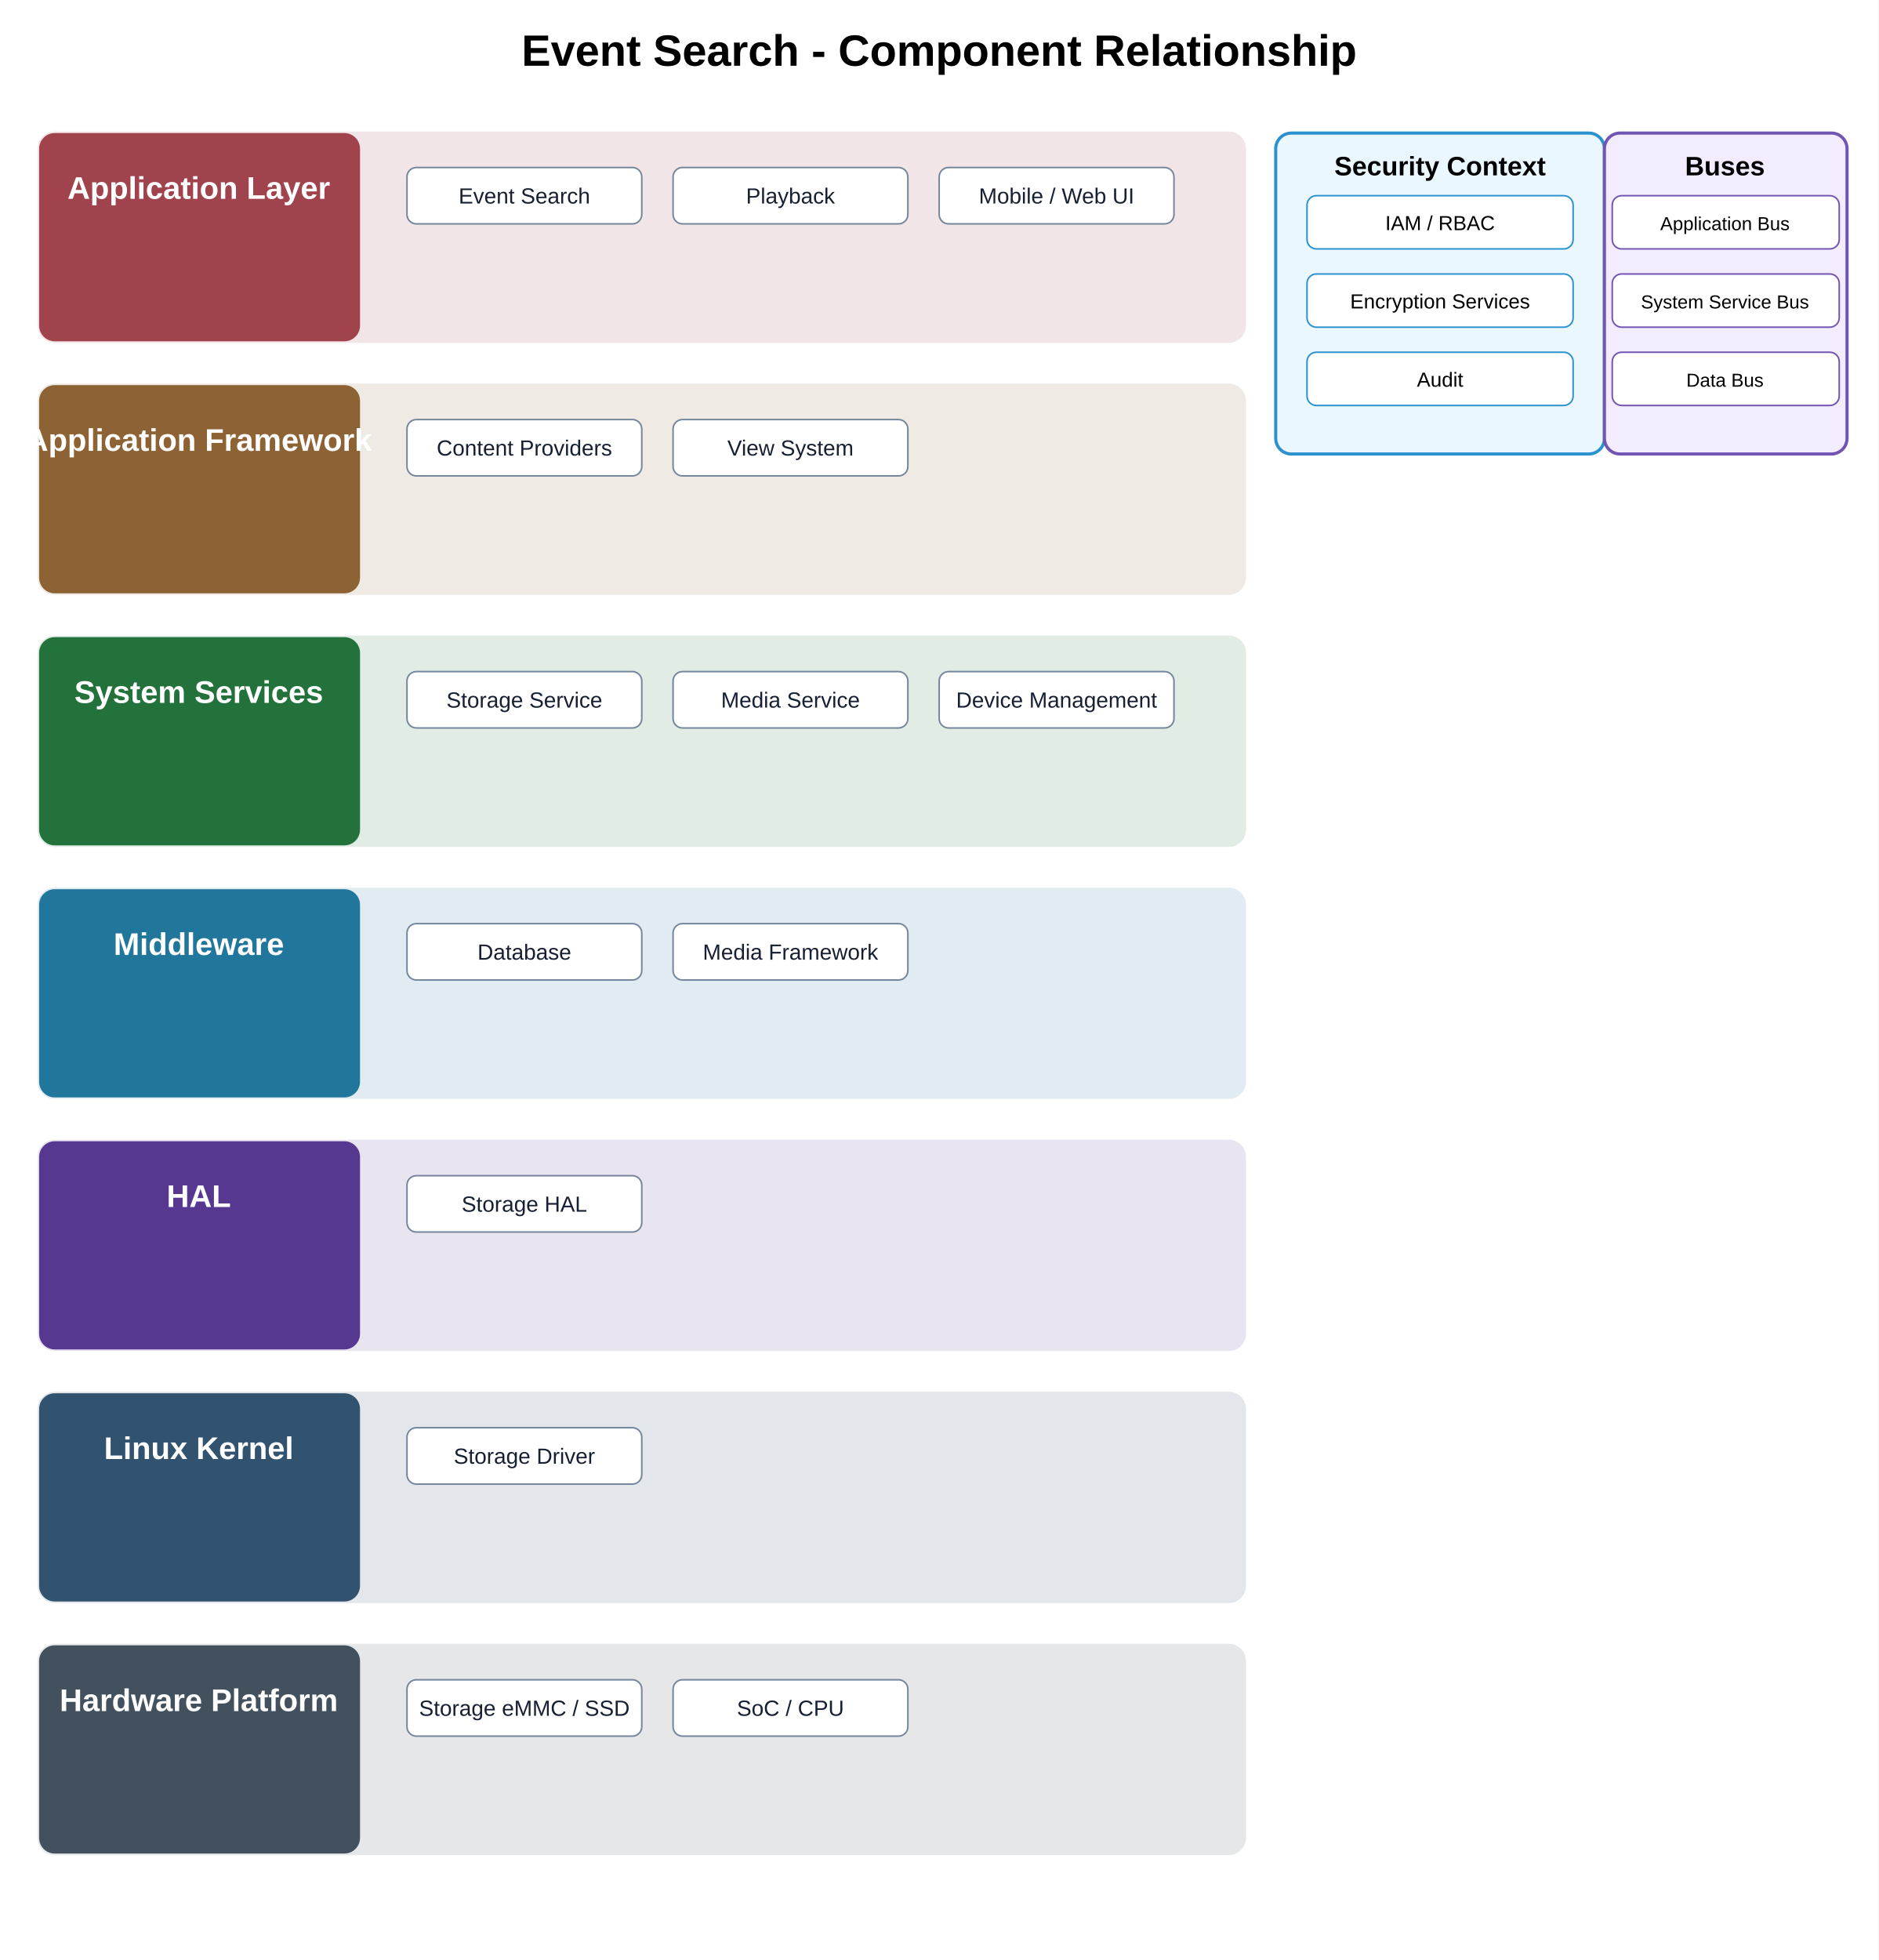
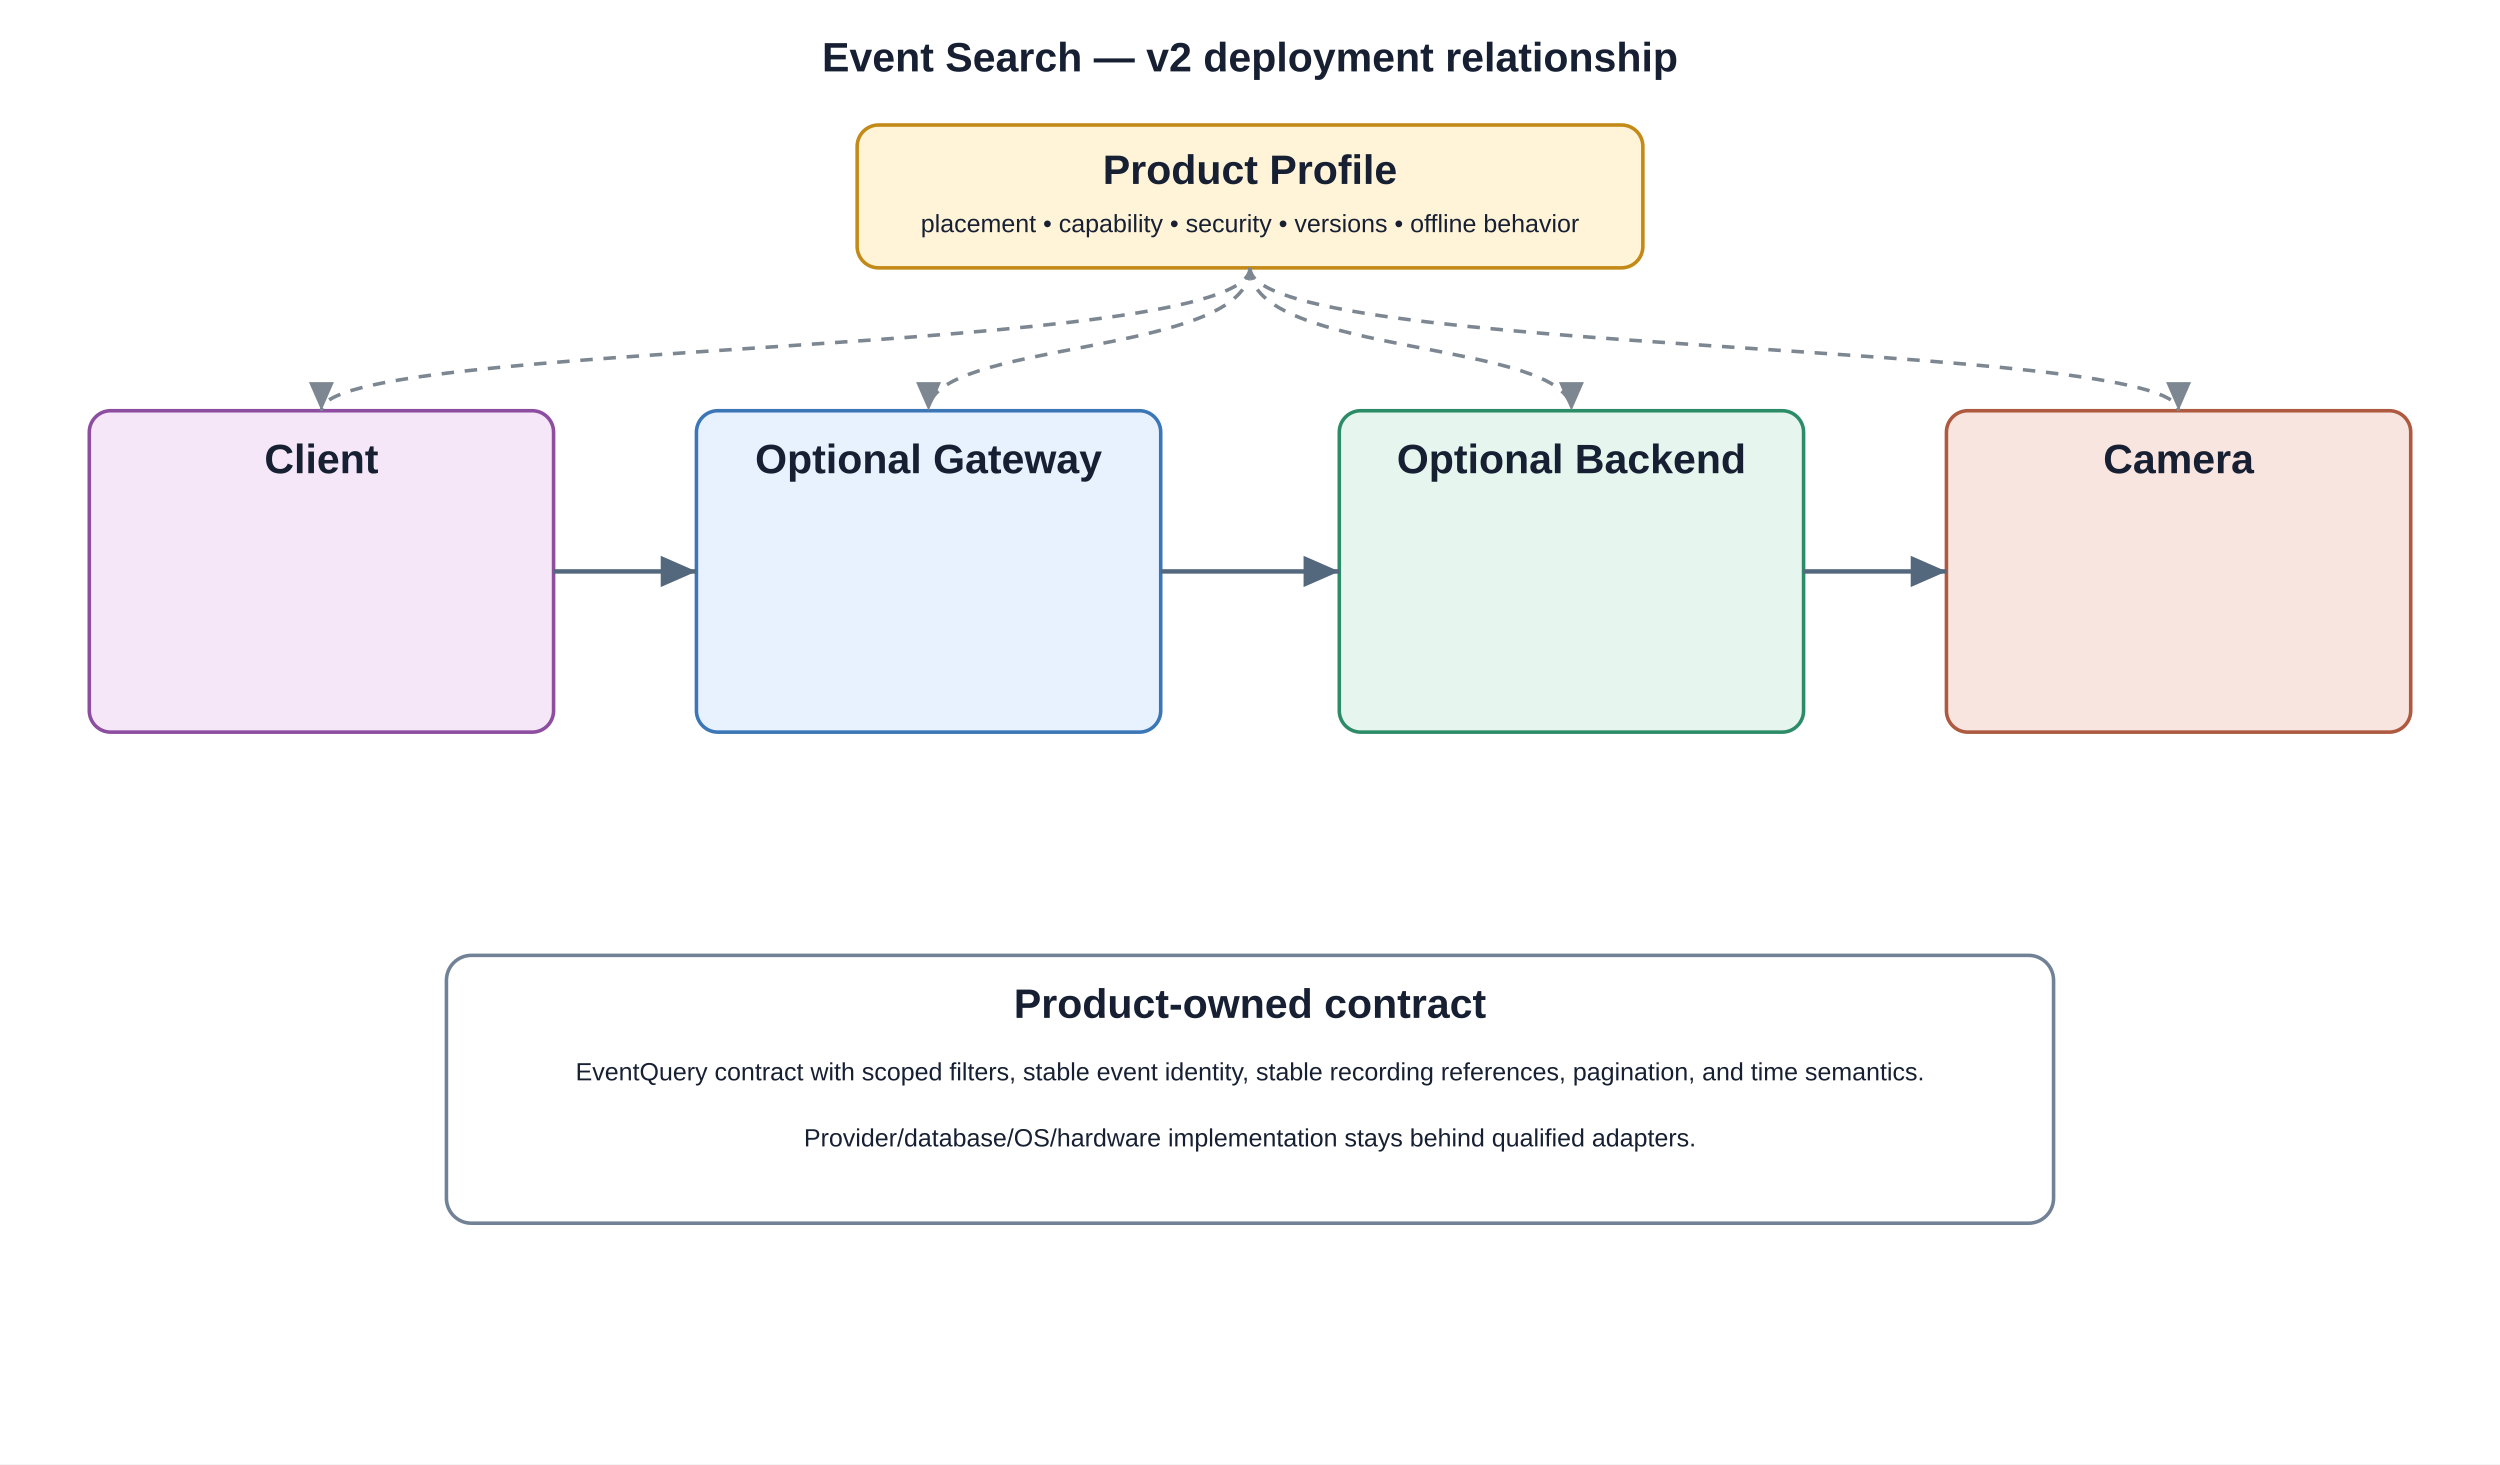
- <svg xmlns="http://www.w3.org/2000/svg" width="1200" height="1252" viewBox="0 0 1200 1252">
-   <rect width="1200" height="100%" fill="white" />
-   <text x="600" y="42" font-family="Arial" font-size="28" font-weight="bold" text-anchor="middle">Event Search - Component Relationship</text>
-   <rect x="25" y="85" width="770" height="133" rx="10" fill="#a1434d" opacity=".14" stroke="#a1434d" stroke-width="2" />
-   <rect x="25" y="85" width="205" height="133" rx="10" fill="#a1434d" />
-   <text x="127" y="127" font-family="Arial" font-size="20" font-weight="bold" fill="white" text-anchor="middle">Application Layer</text>
-   <rect x="260" y="107" width="150" height="36" rx="6" fill="white" stroke="#74869b" />
-   <text x="335" y="130" font-family="Arial" font-size="14" fill="#172033" text-anchor="middle">Event Search</text>
-   <rect x="430" y="107" width="150" height="36" rx="6" fill="white" stroke="#74869b" />
-   <text x="505" y="130" font-family="Arial" font-size="14" fill="#172033" text-anchor="middle">Playback</text>
-   <rect x="600" y="107" width="150" height="36" rx="6" fill="white" stroke="#74869b" />
-   <text x="675" y="130" font-family="Arial" font-size="14" fill="#172033" text-anchor="middle">Mobile / Web UI</text>
-   <rect x="25" y="246" width="770" height="133" rx="10" fill="#8d6335" opacity=".14" stroke="#8d6335" stroke-width="2" />
-   <rect x="25" y="246" width="205" height="133" rx="10" fill="#8d6335" />
-   <text x="127" y="288" font-family="Arial" font-size="20" font-weight="bold" fill="white" text-anchor="middle">Application Framework</text>
-   <rect x="260" y="268" width="150" height="36" rx="6" fill="white" stroke="#74869b" />
-   <text x="335" y="291" font-family="Arial" font-size="14" fill="#172033" text-anchor="middle">Content Providers</text>
-   <rect x="430" y="268" width="150" height="36" rx="6" fill="white" stroke="#74869b" />
-   <text x="505" y="291" font-family="Arial" font-size="14" fill="#172033" text-anchor="middle">View System</text>
-   <rect x="25" y="407" width="770" height="133" rx="10" fill="#23723b" opacity=".14" stroke="#23723b" stroke-width="2" />
-   <rect x="25" y="407" width="205" height="133" rx="10" fill="#23723b" />
-   <text x="127" y="449" font-family="Arial" font-size="20" font-weight="bold" fill="white" text-anchor="middle">System Services</text>
-   <rect x="260" y="429" width="150" height="36" rx="6" fill="white" stroke="#74869b" />
-   <text x="335" y="452" font-family="Arial" font-size="14" fill="#172033" text-anchor="middle">Storage Service</text>
-   <rect x="430" y="429" width="150" height="36" rx="6" fill="white" stroke="#74869b" />
-   <text x="505" y="452" font-family="Arial" font-size="14" fill="#172033" text-anchor="middle">Media Service</text>
-   <rect x="600" y="429" width="150" height="36" rx="6" fill="white" stroke="#74869b" />
-   <text x="675" y="452" font-family="Arial" font-size="14" fill="#172033" text-anchor="middle">Device Management</text>
-   <rect x="25" y="568" width="770" height="133" rx="10" fill="#20769b" opacity=".14" stroke="#20769b" stroke-width="2" />
-   <rect x="25" y="568" width="205" height="133" rx="10" fill="#20769b" />
-   <text x="127" y="610" font-family="Arial" font-size="20" font-weight="bold" fill="white" text-anchor="middle">Middleware</text>
-   <rect x="260" y="590" width="150" height="36" rx="6" fill="white" stroke="#74869b" />
-   <text x="335" y="613" font-family="Arial" font-size="14" fill="#172033" text-anchor="middle">Database</text>
-   <rect x="430" y="590" width="150" height="36" rx="6" fill="white" stroke="#74869b" />
-   <text x="505" y="613" font-family="Arial" font-size="14" fill="#172033" text-anchor="middle">Media Framework</text>
-   <rect x="25" y="729" width="770" height="133" rx="10" fill="#563891" opacity=".14" stroke="#563891" stroke-width="2" />
-   <rect x="25" y="729" width="205" height="133" rx="10" fill="#563891" />
-   <text x="127" y="771" font-family="Arial" font-size="20" font-weight="bold" fill="white" text-anchor="middle">HAL</text>
-   <rect x="260" y="751" width="150" height="36" rx="6" fill="white" stroke="#74869b" />
-   <text x="335" y="774" font-family="Arial" font-size="14" fill="#172033" text-anchor="middle">Storage HAL</text>
-   <rect x="25" y="890" width="770" height="133" rx="10" fill="#31536f" opacity=".14" stroke="#31536f" stroke-width="2" />
-   <rect x="25" y="890" width="205" height="133" rx="10" fill="#31536f" />
-   <text x="127" y="932" font-family="Arial" font-size="20" font-weight="bold" fill="white" text-anchor="middle">Linux Kernel</text>
-   <rect x="260" y="912" width="150" height="36" rx="6" fill="white" stroke="#74869b" />
-   <text x="335" y="935" font-family="Arial" font-size="14" fill="#172033" text-anchor="middle">Storage Driver</text>
-   <rect x="25" y="1051" width="770" height="133" rx="10" fill="#42515d" opacity=".14" stroke="#42515d" stroke-width="2" />
-   <rect x="25" y="1051" width="205" height="133" rx="10" fill="#42515d" />
-   <text x="127" y="1093" font-family="Arial" font-size="20" font-weight="bold" fill="white" text-anchor="middle">Hardware Platform</text>
-   <rect x="260" y="1073" width="150" height="36" rx="6" fill="white" stroke="#74869b" />
-   <text x="335" y="1096" font-family="Arial" font-size="14" fill="#172033" text-anchor="middle">Storage eMMC / SSD</text>
-   <rect x="430" y="1073" width="150" height="36" rx="6" fill="white" stroke="#74869b" />
-   <text x="505" y="1096" font-family="Arial" font-size="14" fill="#172033" text-anchor="middle">SoC / CPU</text>
-   <rect x="815" y="85" width="210" height="205" rx="10" fill="#eaf7ff" stroke="#2b91cf" stroke-width="2" />
-   <text x="920" y="112" font-family="Arial" font-size="17" font-weight="bold" text-anchor="middle">Security Context</text>
-   <rect x="835" y="125" width="170" height="34" rx="6" fill="white" stroke="#2b91cf" />
-   <text x="920" y="147" font-family="Arial" font-size="13" text-anchor="middle">IAM / RBAC</text>
-   <rect x="835" y="175" width="170" height="34" rx="6" fill="white" stroke="#2b91cf" />
-   <text x="920" y="197" font-family="Arial" font-size="13" text-anchor="middle">Encryption Services</text>
-   <rect x="835" y="225" width="170" height="34" rx="6" fill="white" stroke="#2b91cf" />
-   <text x="920" y="247" font-family="Arial" font-size="13" text-anchor="middle">Audit</text>
-   <rect x="1025" y="85" width="155" height="205" rx="10" fill="#f3ecff" stroke="#7254b3" stroke-width="2" />
-   <text x="1102" y="112" font-family="Arial" font-size="17" font-weight="bold" text-anchor="middle">Buses</text>
-   <rect x="1030" y="125" width="145" height="34" rx="6" fill="white" stroke="#7254b3" />
-   <text x="1102" y="147" font-family="Arial" font-size="12" text-anchor="middle">Application Bus</text>
-   <rect x="1030" y="175" width="145" height="34" rx="6" fill="white" stroke="#7254b3" />
-   <text x="1102" y="197" font-family="Arial" font-size="12" text-anchor="middle">System Service Bus</text>
-   <rect x="1030" y="225" width="145" height="34" rx="6" fill="white" stroke="#7254b3" />
-   <text x="1102" y="247" font-family="Arial" font-size="12" text-anchor="middle">Data Bus</text>
+ <svg xmlns="http://www.w3.org/2000/svg" width="1400" height="820">
+   <defs>
+     <style>text{font-family:Arial;fill:#172033}.h{font-size:23px;font-weight:bold}.t{font-size:14px}.c{fill:#f5e7f7;stroke:#8d4da0;stroke-width:2}.g{fill:#e8f2ff;stroke:#3b77b7;stroke-width:2}.b{fill:#e6f6ef;stroke:#2d8c68;stroke-width:2}.d{fill:#f9e5df;stroke:#ad5a41;stroke-width:2}.p{fill:#fff4d8;stroke:#c38a17;stroke-width:2}.x{fill:white;stroke:#718297;stroke-width:2}.a{stroke:#53677d;stroke-width:2.5;fill:none;marker-end:url(#a)}.o{stroke:#7d8791;stroke-width:2;stroke-dasharray:7 6;fill:none;marker-end:url(#o)}</style>
+     <marker id="a" markerWidth="10" markerHeight="10" refX="8" refY="3.5" orient="auto">
+       <polygon points="0 0,8 3.5,0 7" fill="#53677d" />
+     </marker>
+     <marker id="o" markerWidth="10" markerHeight="10" refX="8" refY="3.5" orient="auto">
+       <polygon points="0 0,8 3.5,0 7" fill="#7d8791" />
+     </marker>
+   </defs>
+   <rect width="1400" height="820" fill="white" />
+   <text x="700" y="40" class="h" text-anchor="middle">Event Search — v2 deployment relationship</text>
+   <rect x="480" y="70" width="440" height="80" rx="12" class="p" />
+   <text x="700" y="103" class="h" text-anchor="middle">Product Profile</text>
+   <text x="700" y="130" class="t" text-anchor="middle">placement • capability • security • versions • offline behavior</text>
+   <rect x="50" y="230" width="260" height="180" rx="12" class="c" />
+   <text x="180" y="265" class="h" text-anchor="middle">Client</text>
+   <rect x="390" y="230" width="260" height="180" rx="12" class="g" />
+   <text x="520" y="265" class="h" text-anchor="middle">Optional Gateway</text>
+   <rect x="750" y="230" width="260" height="180" rx="12" class="b" />
+   <text x="880" y="265" class="h" text-anchor="middle">Optional Backend</text>
+   <rect x="1090" y="230" width="260" height="180" rx="12" class="d" />
+   <text x="1220" y="265" class="h" text-anchor="middle">Camera</text>
+   <path d="M310 320 L390 320" class="a" />
+   <path d="M650 320 L750 320" class="a" />
+   <path d="M1010 320 L1090 320" class="a" />
+   <path d="M700 150 C700 200,180 190,180 230" class="o" />
+   <path d="M700 150 C700 200,520 190,520 230" class="o" />
+   <path d="M700 150 C700 200,880 190,880 230" class="o" />
+   <path d="M700 150 C700 200,1220 190,1220 230" class="o" />
+   <rect x="250" y="535" width="900" height="150" rx="14" class="x" />
+   <text x="700" y="570" class="h" text-anchor="middle">Product-owned contract</text>
+   <text x="700" y="605" class="t" text-anchor="middle">EventQuery contract with scoped filters, stable event identity, stable recording references, pagination, and time semantics.</text>
+   <text x="700" y="642" class="t" text-anchor="middle">Provider/database/OS/hardware implementation stays behind qualified adapters.</text>
</svg>
